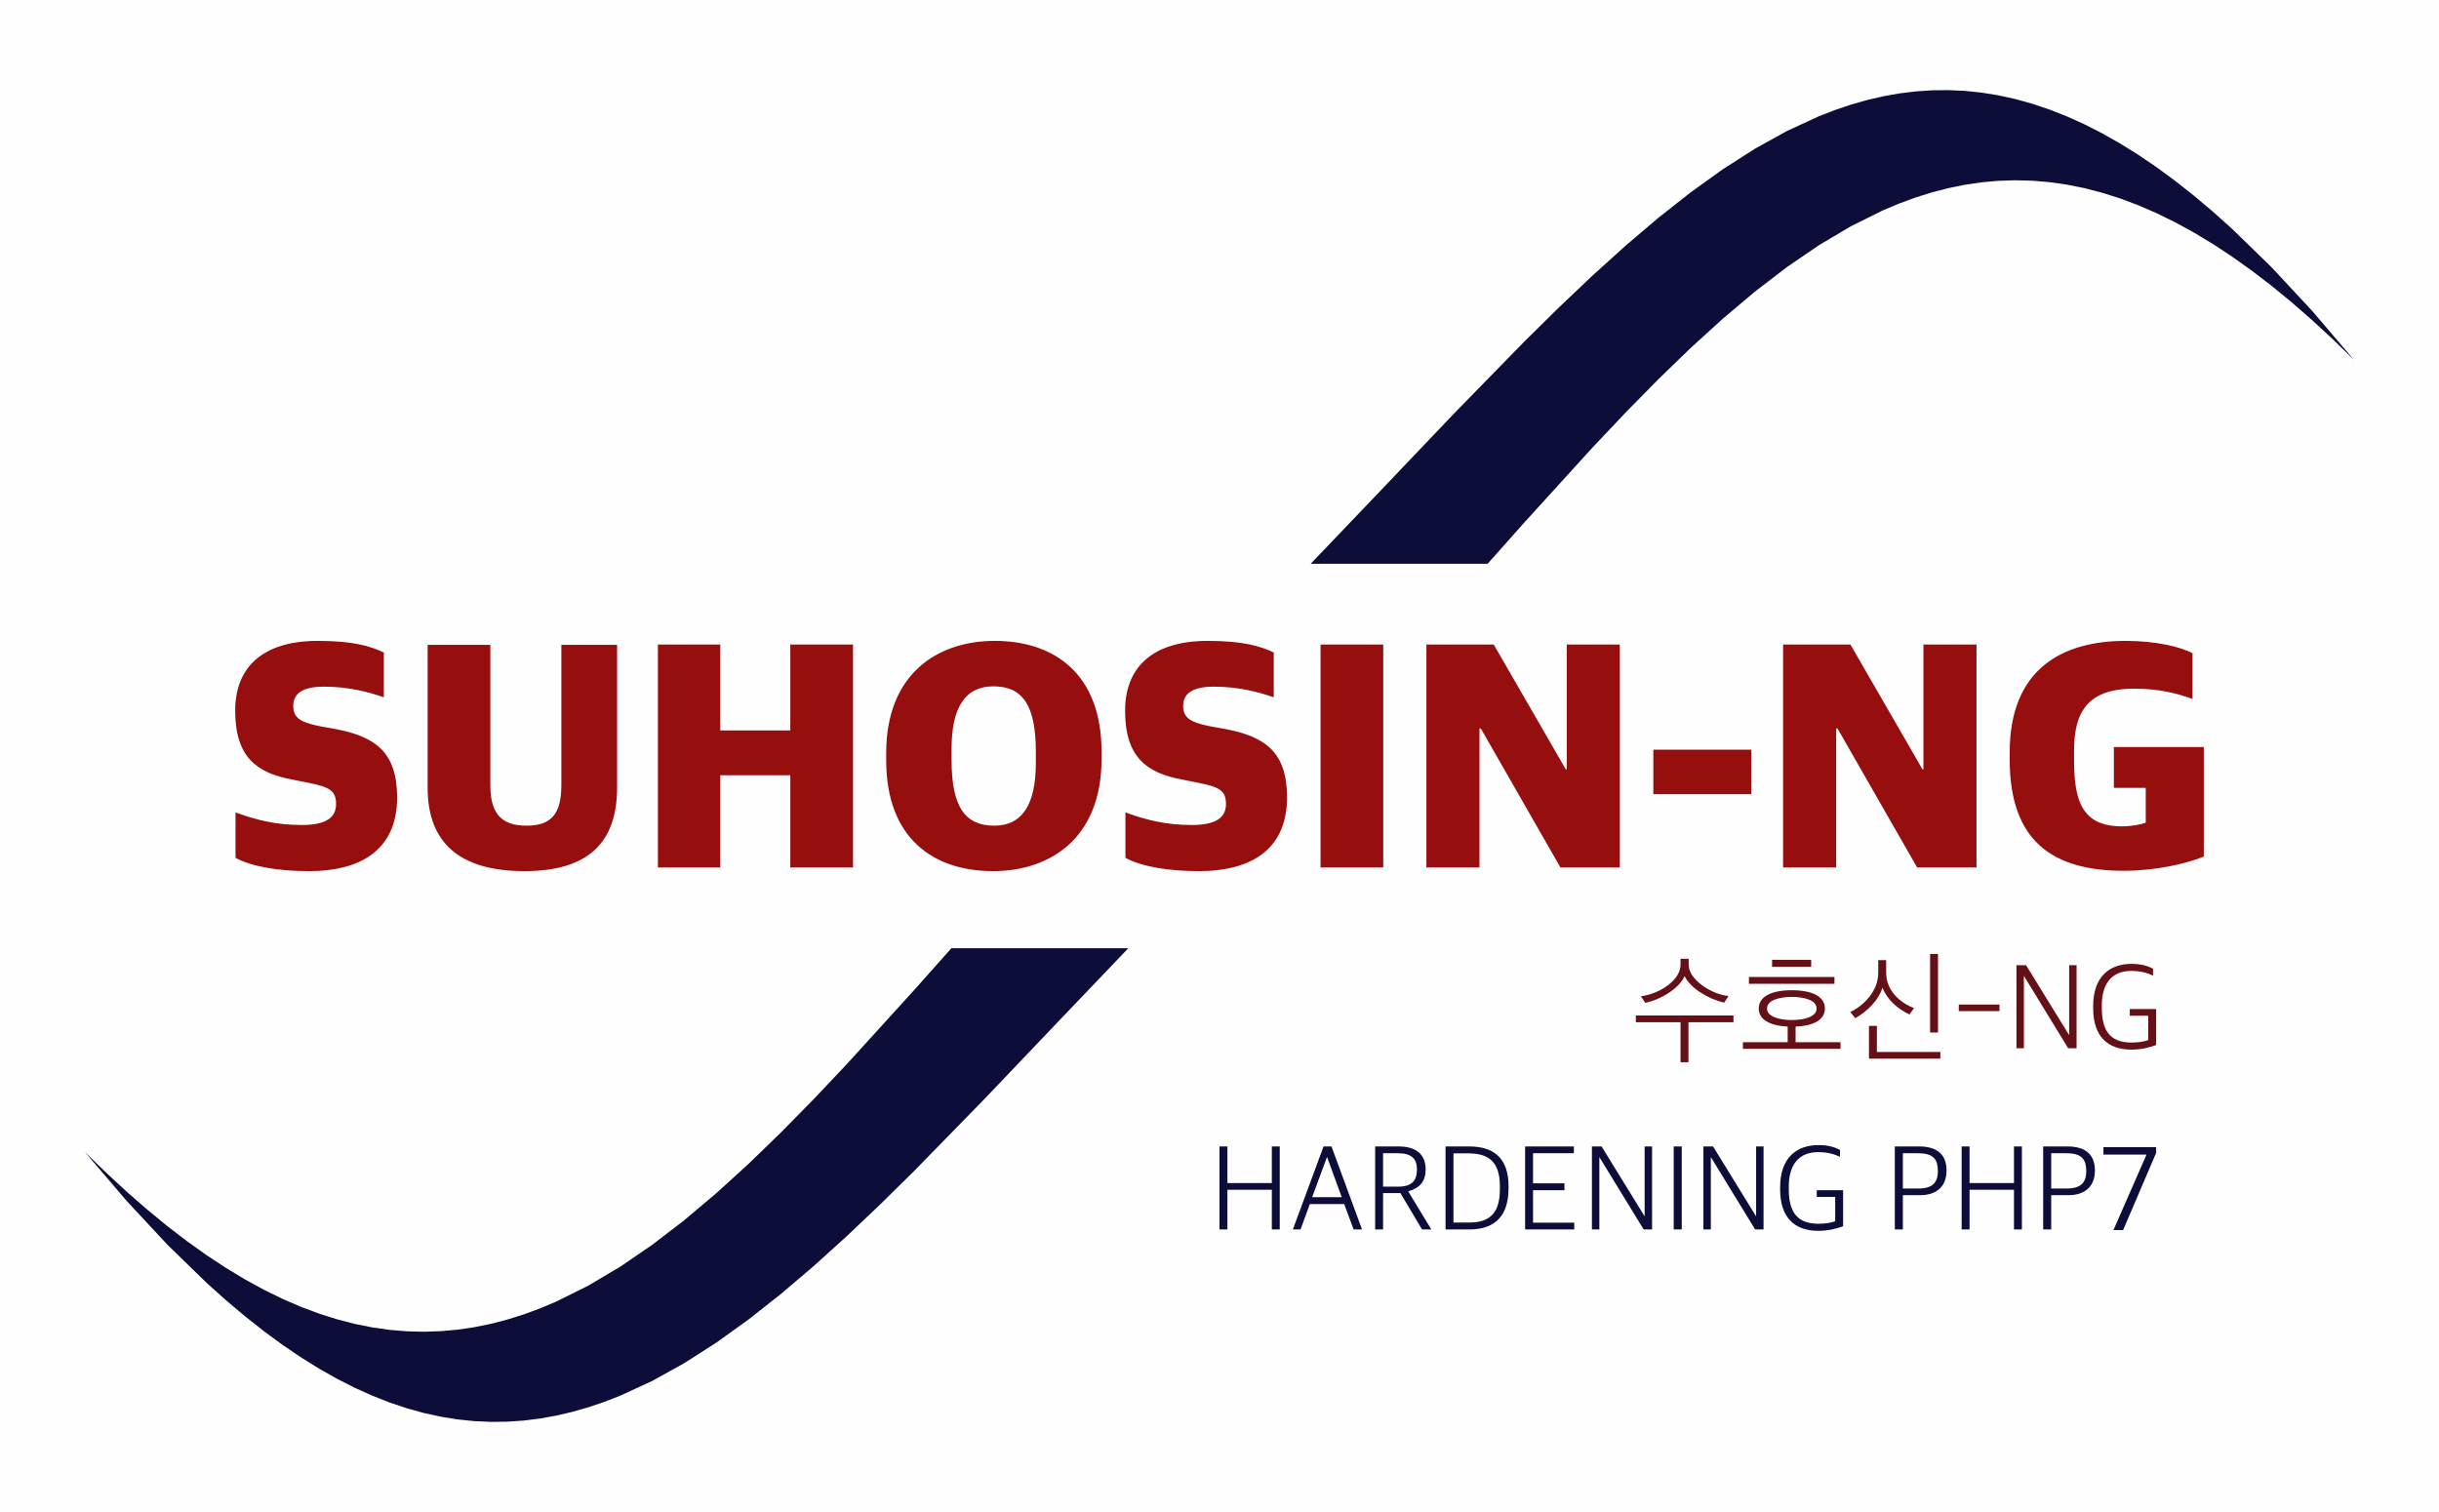
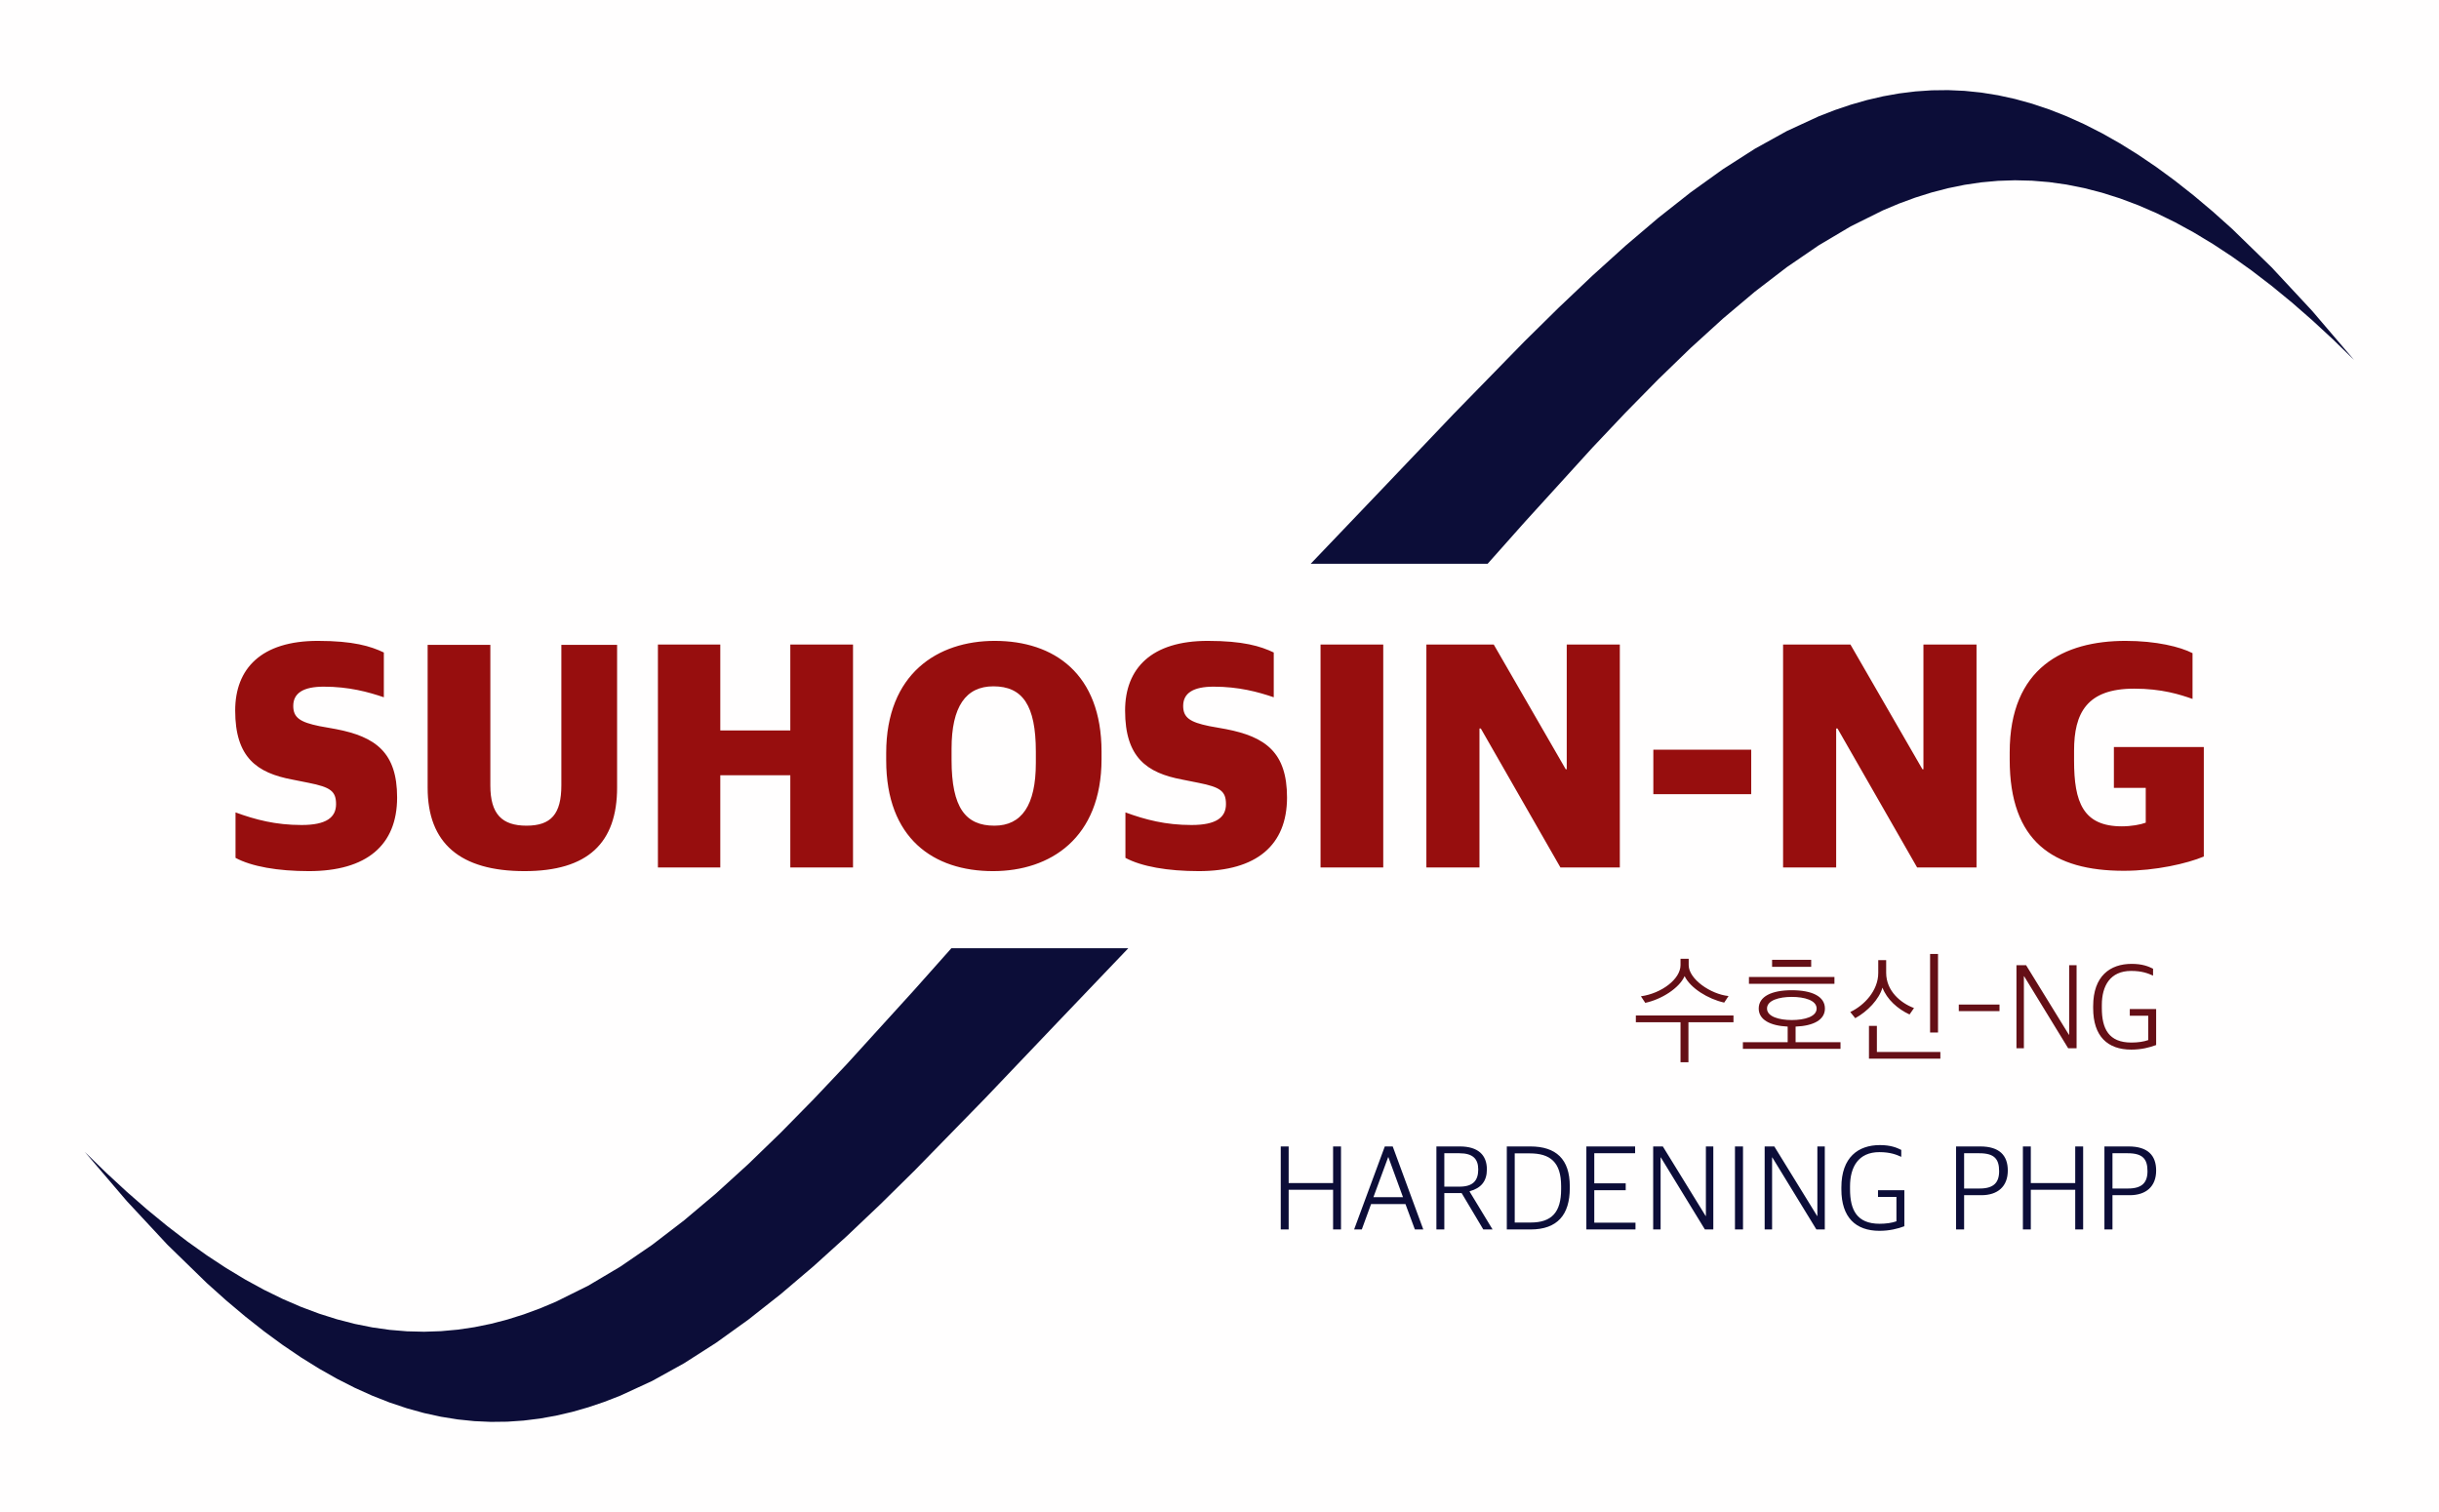
<svg xmlns="http://www.w3.org/2000/svg" width="500" height="310" viewBox="0 0 500 310" version="1.1" baseProfile="full">
  <g transform="scale(1,-1) translate(0,-310)">
    <path d="M 1 1 L 501 1 L 501 311 L 1 311 Z" transform="scale(1,1) translate(-1,-1)" fill="#fffefe" opacity="1" />
    <path d="M 296.512 185.897 L 310.437 201.209 L 317.237 208.4 L 323.953 215.232 L 330.6 221.668 L 337.196 227.67 L 343.758 233.201 L 350.303 238.224 L 356.847 242.702 L 363.409 246.597 L 370.005 249.873 L 373.321 251.268 L 376.652 252.493 L 380 253.545 L 383.368 254.418 L 386.756 255.109 L 390.168 255.613 L 393.605 255.924 L 397.07 256.039 L 400.565 255.953 L 404.092 255.661 L 407.653 255.158 L 411.25 254.439 L 414.886 253.501 L 418.562 252.338 L 422.281 250.946 L 426.044 249.321 L 429.854 247.457 L 433.713 245.349 L 437.623 242.994 L 441.587 240.386 L 445.606 237.522 L 449.682 234.395 L 453.818 231.003 L 458.016 227.339 L 462.277 223.4 L 466.605 219.18 L 458.016 229.241 L 449.682 238.196 L 441.587 246.078 L 437.623 249.627 L 433.713 252.92 L 429.854 255.962 L 426.044 258.757 L 422.281 261.308 L 418.562 263.621 L 414.886 265.698 L 411.25 267.546 L 407.653 269.166 L 404.092 270.565 L 400.565 271.745 L 397.07 272.712 L 393.605 273.469 L 390.168 274.02 L 386.756 274.37 L 383.368 274.523 L 380 274.483 L 376.652 274.254 L 373.321 273.841 L 370.005 273.247 L 366.702 272.477 L 363.409 271.535 L 360.125 270.425 L 356.847 269.151 L 350.303 266.13 L 343.758 262.503 L 337.196 258.306 L 330.6 253.57 L 323.953 248.331 L 317.237 242.62 L 310.437 236.472 L 303.534 229.921 L 296.512 222.998 L 282.043 208.176 L 266.892 192.273 L 252.701 177.418 L 288.971 177.418 Z M 88 1.517 L 91.348 1.746 L 94.679 2.159 L 97.995 2.753 L 101.298 3.523 L 104.591 4.465 L 107.875 5.575 L 111.153 6.849 L 117.698 9.87 L 124.242 13.497 L 130.804 17.694 L 137.4 22.43 L 144.047 27.669 L 150.762 33.38 L 157.563 39.528 L 164.465 46.079 L 171.487 53.002 L 185.957 67.824 L 201.108 83.727 L 215.299 98.582 L 179.029 98.582 L 171.487 90.103 L 157.563 74.791 L 150.762 67.6 L 144.047 60.767 L 137.4 54.332 L 130.804 48.33 L 124.242 42.799 L 117.698 37.776 L 111.153 33.298 L 104.591 29.402 L 97.995 26.127 L 94.679 24.732 L 91.348 23.507 L 88 22.455 L 84.632 21.581 L 81.244 20.89 L 77.832 20.387 L 74.395 20.075 L 70.929 19.96 L 67.434 20.047 L 63.907 20.339 L 60.347 20.842 L 56.749 21.561 L 53.114 22.499 L 49.438 23.662 L 45.719 25.053 L 41.956 26.679 L 38.146 28.543 L 34.287 30.651 L 30.377 33.006 L 26.413 35.614 L 22.394 38.478 L 18.318 41.605 L 14.182 44.997 L 9.984 48.661 L 5.723 52.6 L 1.395 56.82 L 9.984 46.759 L 18.318 37.804 L 26.413 29.922 L 30.377 26.373 L 34.287 23.08 L 38.146 20.038 L 41.956 17.243 L 45.719 14.692 L 49.438 12.379 L 53.114 10.302 L 56.749 8.454 L 60.347 6.834 L 63.907 5.435 L 67.434 4.255 L 70.929 3.288 L 74.395 2.531 L 77.832 1.98 L 81.244 1.63 L 84.632 1.477 Z" transform="scale(1,1) translate(16,17)" fill="#0c0d38" opacity="1" />
    <path d="M 16.315 1.397 C 28.151 1.397 34.409 6.702 34.409 16.497 C 34.409 25.748 29.987 28.945 21.893 30.51 L 18.492 31.122 C 14.478 31.938 13.118 32.89 13.118 35.271 C 13.118 37.924 15.227 39.216 19.376 39.216 C 24.546 39.216 28.491 38.128 31.688 37.04 L 31.688 46.223 C 28.967 47.515 25.43 48.603 18.152 48.603 C 6.588 48.603 1.214 42.958 1.214 34.319 C 1.214 24.728 5.636 21.531 12.914 20.17 L 16.315 19.49 C 20.736 18.606 21.893 17.79 21.893 15.137 C 21.893 12.416 19.92 10.852 14.819 10.852 C 9.513 10.852 5.364 11.94 1.282 13.436 L 1.282 4.117 C 4.547 2.349 9.921 1.397 16.315 1.397 Z M 60.529 1.397 C 73.521 1.397 79.507 7.178 79.507 18.538 L 79.507 47.787 L 68.079 47.787 L 68.079 19.014 C 68.079 13.096 65.971 10.715 60.937 10.715 C 55.904 10.715 53.523 13.096 53.523 18.946 L 53.523 47.787 L 40.667 47.787 L 40.667 18.47 C 40.667 7.11 47.333 1.397 60.529 1.397 Z M 87.874 2.145 L 100.662 2.145 L 100.662 21.055 L 115.014 21.055 L 115.014 2.145 L 127.87 2.145 L 127.87 47.855 L 115.014 47.855 L 115.014 30.238 L 100.662 30.238 L 100.662 47.855 L 87.874 47.855 Z M 156.847 10.715 C 150.998 10.715 148.073 14.321 148.073 24.184 L 148.073 26.496 C 148.073 35.135 150.998 39.285 156.643 39.285 C 162.629 39.285 165.35 35.407 165.35 25.884 L 165.35 23.572 C 165.35 14.865 162.425 10.715 156.847 10.715 Z M 156.575 1.397 C 168.275 1.397 178.818 8.131 178.818 24.388 L 178.818 25.884 C 178.818 41.869 169.091 48.603 156.915 48.603 C 145.216 48.603 134.672 41.869 134.672 25.612 L 134.672 24.116 C 134.672 8.131 144.331 1.397 156.575 1.397 Z M 198.749 1.397 C 210.584 1.397 216.842 6.702 216.842 16.497 C 216.842 25.748 212.421 28.945 204.326 30.51 L 200.925 31.122 C 196.912 31.938 195.552 32.89 195.552 35.271 C 195.552 37.924 197.66 39.216 201.81 39.216 C 206.979 39.216 210.925 38.128 214.122 37.04 L 214.122 46.223 C 211.401 47.515 207.864 48.603 200.585 48.603 C 189.022 48.603 183.648 42.958 183.648 34.319 C 183.648 24.728 188.069 21.531 195.348 20.17 L 198.749 19.49 C 203.17 18.606 204.326 17.79 204.326 15.137 C 204.326 12.416 202.354 10.852 197.252 10.852 C 191.947 10.852 187.797 11.94 183.716 13.436 L 183.716 4.117 C 186.981 2.349 192.355 1.397 198.749 1.397 Z M 223.713 2.145 L 236.569 2.145 L 236.569 47.855 L 223.713 47.855 Z M 245.411 2.145 L 256.295 2.145 L 256.295 30.646 L 256.567 30.646 L 272.892 2.145 L 285.068 2.145 L 285.068 47.855 L 274.184 47.855 L 274.184 22.279 L 273.98 22.279 L 259.22 47.855 L 245.411 47.855 Z M 291.938 17.178 L 312.004 17.178 L 312.004 26.292 L 291.938 26.292 Z M 318.535 2.145 L 329.418 2.145 L 329.418 30.646 L 329.69 30.646 L 346.015 2.145 L 358.191 2.145 L 358.191 47.855 L 347.308 47.855 L 347.308 22.279 L 347.104 22.279 L 332.343 47.855 L 318.535 47.855 Z M 388.393 1.465 C 394.923 1.465 401.385 2.961 404.786 4.389 L 404.786 26.837 L 386.352 26.837 L 386.352 18.47 L 392.882 18.47 L 392.882 11.328 C 391.794 10.92 389.889 10.579 387.984 10.579 C 380.026 10.579 378.189 15.545 378.189 24.048 L 378.189 26.088 C 378.189 33.775 380.774 38.808 390.501 38.808 C 396.215 38.808 399.956 37.584 402.473 36.7 L 402.473 46.087 C 399.956 47.379 395.059 48.603 388.733 48.603 C 376.081 48.603 364.993 43.094 364.993 25.748 L 364.993 24.252 C 364.993 7.45 373.904 1.465 388.393 1.465 Z" transform="scale(1,1) translate(47,130)" fill="#970e0e" opacity="1" />
-     <path d="M 1 1.929 L 2.623 1.929 L 2.623 10.072 L 11.73 10.072 L 11.73 1.929 L 13.353 1.929 L 13.353 18.949 L 11.73 18.949 L 11.73 11.441 L 2.623 11.441 L 2.623 18.949 L 1 18.949 Z M 16.042 1.929 L 17.614 1.929 L 19.517 7.129 L 26.568 7.129 L 28.496 1.929 L 30.221 1.929 L 23.956 18.949 L 22.332 18.949 Z M 23.017 16.743 L 23.068 16.743 L 26.061 8.55 L 19.999 8.55 Z M 32.91 1.929 L 34.533 1.929 L 34.533 9.387 L 38.084 9.387 L 42.523 1.929 L 44.425 1.929 L 39.733 9.666 L 39.733 9.767 C 42.066 10.401 43.259 11.822 43.259 14.231 C 43.259 17.174 41.483 18.949 37.704 18.949 L 32.91 18.949 Z M 34.533 10.706 L 34.533 17.554 L 37.627 17.554 C 40.418 17.554 41.483 16.362 41.483 14.231 C 41.483 12.025 40.494 10.706 37.653 10.706 Z M 47.342 1.929 L 52.212 1.929 C 57.717 1.929 60.253 4.948 60.253 10.401 L 60.253 10.807 C 60.253 16.337 57.438 18.949 52.162 18.949 L 47.342 18.949 Z M 48.966 3.35 L 48.966 17.529 L 52.035 17.529 C 56.246 17.529 58.478 15.728 58.478 10.807 L 58.478 10.173 C 58.478 5.43 56.525 3.35 52.238 3.35 Z M 63.652 1.929 L 73.722 1.929 L 73.722 3.324 L 65.276 3.324 L 65.276 9.97 L 71.718 9.97 L 71.718 11.391 L 65.276 11.391 L 65.276 17.554 L 73.646 17.554 L 73.646 18.949 L 63.652 18.949 Z M 77.349 1.929 L 78.871 1.929 L 78.871 16.692 L 78.922 16.692 L 87.952 1.929 L 89.677 1.929 L 89.677 18.949 L 88.155 18.949 L 88.155 4.694 L 88.104 4.694 L 79.328 18.949 L 77.349 18.949 Z M 94.116 1.929 L 95.765 1.929 L 95.765 18.949 L 94.116 18.949 Z M 100.204 1.929 L 101.725 1.929 L 101.725 16.692 L 101.776 16.692 L 110.806 1.929 L 112.531 1.929 L 112.531 18.949 L 111.009 18.949 L 111.009 4.694 L 110.958 4.694 L 102.182 18.949 L 100.204 18.949 Z M 123.742 1.65 C 125.797 1.65 127.497 2.081 128.841 2.589 L 128.841 9.97 L 123.438 9.97 L 123.438 8.6 L 127.218 8.6 L 127.218 3.603 C 126.304 3.274 125.087 3.096 123.768 3.096 C 119.126 3.096 117.706 5.912 117.706 10.173 L 117.706 10.782 C 117.706 14.713 119.405 17.783 123.717 17.783 C 125.949 17.783 127.192 17.275 128.207 16.819 L 128.207 18.239 C 127.243 18.721 126 19.228 123.819 19.228 C 119.405 19.228 115.93 16.743 115.93 10.553 L 115.93 10.148 C 115.93 4.39 118.872 1.65 123.742 1.65 Z M 139.444 1.929 L 141.092 1.929 L 141.092 8.955 L 144.643 8.955 C 147.966 8.955 150.046 10.731 150.046 14.003 C 150.046 17.123 148.321 18.949 144.39 18.949 L 139.444 18.949 Z M 141.092 10.325 L 141.092 17.554 L 144.212 17.554 C 147.281 17.554 148.271 16.387 148.271 13.876 C 148.271 11.517 147.129 10.325 144.288 10.325 Z M 153.141 1.929 L 154.764 1.929 L 154.764 10.072 L 163.87 10.072 L 163.87 1.929 L 165.494 1.929 L 165.494 18.949 L 163.87 18.949 L 163.87 11.441 L 154.764 11.441 L 154.764 18.949 L 153.141 18.949 Z M 169.857 1.929 L 171.505 1.929 L 171.505 8.955 L 175.056 8.955 C 178.379 8.955 180.459 10.731 180.459 14.003 C 180.459 17.123 178.734 18.949 174.803 18.949 L 169.857 18.949 Z M 171.505 10.325 L 171.505 17.554 L 174.625 17.554 C 177.694 17.554 178.684 16.387 178.684 13.876 C 178.684 11.517 177.542 10.325 174.701 10.325 Z M 184.264 1.802 L 186.242 1.802 L 193.015 17.63 L 193.015 18.797 L 182.209 18.797 L 182.209 17.275 L 191.037 17.275 Z" transform="scale(1,1) translate(249,56)" fill="#0c0d38" opacity="1" />
+     <path d="M 1.556 1.929 L 3.179 1.929 L 3.179 10.072 L 12.285 10.072 L 12.285 1.929 L 13.909 1.929 L 13.909 18.949 L 12.285 18.949 L 12.285 11.441 L 3.179 11.441 L 3.179 18.949 L 1.556 18.949 Z M 16.597 1.929 L 18.17 1.929 L 20.072 7.129 L 27.124 7.129 L 29.052 1.929 L 30.777 1.929 L 24.511 18.949 L 22.888 18.949 Z M 23.573 16.743 L 23.624 16.743 L 26.617 8.55 L 20.554 8.55 Z M 33.465 1.929 L 35.089 1.929 L 35.089 9.387 L 38.64 9.387 L 43.079 1.929 L 44.981 1.929 L 40.289 9.666 L 40.289 9.767 C 42.622 10.401 43.814 11.822 43.814 14.231 C 43.814 17.174 42.039 18.949 38.259 18.949 L 33.465 18.949 Z M 35.089 10.706 L 35.089 17.554 L 38.183 17.554 C 40.973 17.554 42.039 16.362 42.039 14.231 C 42.039 12.025 41.05 10.706 38.209 10.706 Z M 47.898 1.929 L 52.768 1.929 C 58.273 1.929 60.809 4.948 60.809 10.401 L 60.809 10.807 C 60.809 16.337 57.993 18.949 52.718 18.949 L 47.898 18.949 Z M 49.522 3.35 L 49.522 17.529 L 52.591 17.529 C 56.801 17.529 59.033 15.728 59.033 10.807 L 59.033 10.173 C 59.033 5.43 57.08 3.35 52.794 3.35 Z M 64.208 1.929 L 74.278 1.929 L 74.278 3.324 L 65.831 3.324 L 65.831 9.97 L 72.274 9.97 L 72.274 11.391 L 65.831 11.391 L 65.831 17.554 L 74.202 17.554 L 74.202 18.949 L 64.208 18.949 Z M 77.905 1.929 L 79.427 1.929 L 79.427 16.692 L 79.478 16.692 L 88.508 1.929 L 90.233 1.929 L 90.233 18.949 L 88.711 18.949 L 88.711 4.694 L 88.66 4.694 L 79.884 18.949 L 77.905 18.949 Z M 94.672 1.929 L 96.32 1.929 L 96.32 18.949 L 94.672 18.949 Z M 100.759 1.929 L 102.281 1.929 L 102.281 16.692 L 102.332 16.692 L 111.362 1.929 L 113.087 1.929 L 113.087 18.949 L 111.565 18.949 L 111.565 4.694 L 111.514 4.694 L 102.738 18.949 L 100.759 18.949 Z M 124.298 1.65 C 126.353 1.65 128.052 2.081 129.397 2.589 L 129.397 9.97 L 123.994 9.97 L 123.994 8.6 L 127.773 8.6 L 127.773 3.603 C 126.86 3.274 125.643 3.096 124.324 3.096 C 119.682 3.096 118.261 5.912 118.261 10.173 L 118.261 10.782 C 118.261 14.713 119.961 17.783 124.273 17.783 C 126.505 17.783 127.748 17.275 128.763 16.819 L 128.763 18.239 C 127.799 18.721 126.556 19.228 124.374 19.228 C 119.961 19.228 116.486 16.743 116.486 10.553 L 116.486 10.148 C 116.486 4.39 119.428 1.65 124.298 1.65 Z M 139.999 1.929 L 141.648 1.929 L 141.648 8.955 L 145.199 8.955 C 148.522 8.955 150.602 10.731 150.602 14.003 C 150.602 17.123 148.877 18.949 144.946 18.949 L 139.999 18.949 Z M 141.648 10.325 L 141.648 17.554 L 144.768 17.554 C 147.837 17.554 148.826 16.387 148.826 13.876 C 148.826 11.517 147.685 10.325 144.844 10.325 Z M 153.697 1.929 L 155.32 1.929 L 155.32 10.072 L 164.426 10.072 L 164.426 1.929 L 166.049 1.929 L 166.049 18.949 L 164.426 18.949 L 164.426 11.441 L 155.32 11.441 L 155.32 18.949 L 153.697 18.949 Z M 170.412 1.929 L 172.061 1.929 L 172.061 8.955 L 175.612 8.955 C 178.935 8.955 181.015 10.731 181.015 14.003 C 181.015 17.123 179.29 18.949 175.359 18.949 L 170.412 18.949 Z M 172.061 10.325 L 172.061 17.554 L 175.181 17.554 C 178.25 17.554 179.239 16.387 179.239 13.876 C 179.239 11.517 178.098 10.325 175.257 10.325 Z" transform="scale(1,1) translate(261,56)" fill="#0c0d38" opacity="1" />
    <path d="M 12.134 1.215 L 12.134 9.408 L 21.367 9.408 L 21.367 10.803 L 1.354 10.803 L 1.354 9.408 L 10.511 9.408 L 10.511 1.215 Z M 20.353 14.786 C 16.675 15.166 12.185 18.261 12.185 21.127 L 12.185 22.421 L 10.511 22.421 L 10.511 21.127 C 10.511 18.261 6.605 15.318 2.394 14.735 L 3.282 13.39 C 6.63 14.101 10.257 16.409 11.348 18.869 C 12.54 16.409 16.142 14.177 19.465 13.441 Z M 40.112 12.224 C 40.112 14.709 37.474 15.978 33.314 15.978 C 29.205 15.978 26.542 14.709 26.542 12.224 C 26.542 9.941 28.85 8.698 32.477 8.52 L 32.477 5.324 L 23.295 5.324 L 23.295 3.955 L 43.308 3.955 L 43.308 5.324 L 34.101 5.324 L 34.101 8.52 C 37.804 8.673 40.112 9.915 40.112 12.224 Z M 38.413 12.224 C 38.413 10.55 35.927 9.865 33.314 9.865 C 30.752 9.865 28.241 10.55 28.241 12.224 C 28.241 13.923 30.752 14.608 33.314 14.608 C 35.902 14.608 38.413 13.923 38.413 12.224 Z M 42.065 17.297 L 42.065 18.692 L 24.538 18.692 L 24.538 17.297 Z M 37.297 20.772 L 37.297 22.218 L 29.281 22.218 L 29.281 20.772 Z M 63.296 7.303 L 63.296 23.41 L 61.673 23.41 L 61.673 7.303 Z M 58.375 12.325 C 55.712 13.314 52.668 15.775 52.668 19.554 L 52.668 22.141 L 51.045 22.141 L 51.045 19.529 C 51.045 15.902 48.178 12.858 45.312 11.513 L 46.327 10.245 C 48.838 11.615 51.222 14.101 51.907 16.51 C 52.82 14.101 55.027 12.122 57.462 11.006 Z M 63.778 1.951 L 63.778 3.32 L 50.766 3.32 L 50.766 8.673 L 49.142 8.673 L 49.142 1.951 Z M 67.557 13.035 L 67.557 11.691 L 75.903 11.691 L 75.903 13.035 Z M 79.378 4.081 L 80.9 4.081 L 80.9 18.844 L 80.95 18.844 L 89.98 4.081 L 91.705 4.081 L 91.705 21.102 L 90.183 21.102 L 90.183 6.846 L 90.132 6.846 L 81.356 21.102 L 79.378 21.102 Z M 102.917 3.802 C 104.971 3.802 106.671 4.234 108.015 4.741 L 108.015 12.122 L 102.612 12.122 L 102.612 10.752 L 106.392 10.752 L 106.392 5.756 C 105.478 5.426 104.261 5.248 102.942 5.248 C 98.3 5.248 96.88 8.064 96.88 12.325 L 96.88 12.934 C 96.88 16.866 98.579 19.935 102.891 19.935 C 105.123 19.935 106.366 19.427 107.381 18.971 L 107.381 20.391 C 106.417 20.873 105.174 21.381 102.993 21.381 C 98.579 21.381 95.104 18.895 95.104 12.706 L 95.104 12.3 C 95.104 6.542 98.046 3.802 102.917 3.802 Z" transform="scale(1,1) translate(334,91)" fill="#650f16" opacity="1" />
  </g>
</svg>
